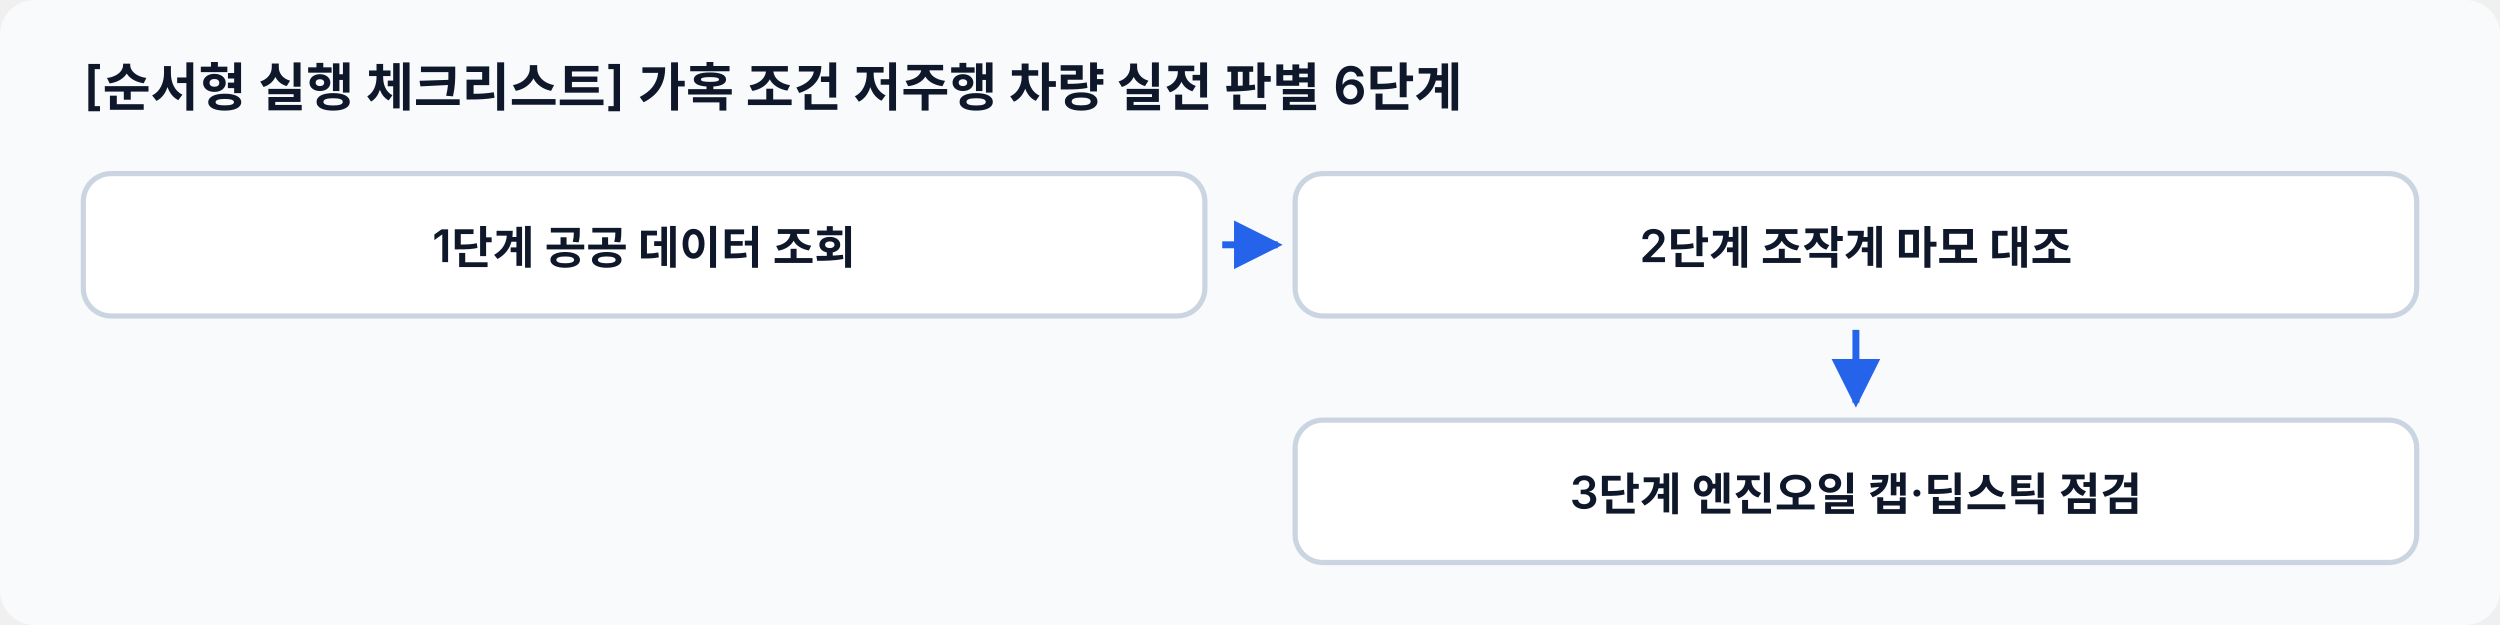
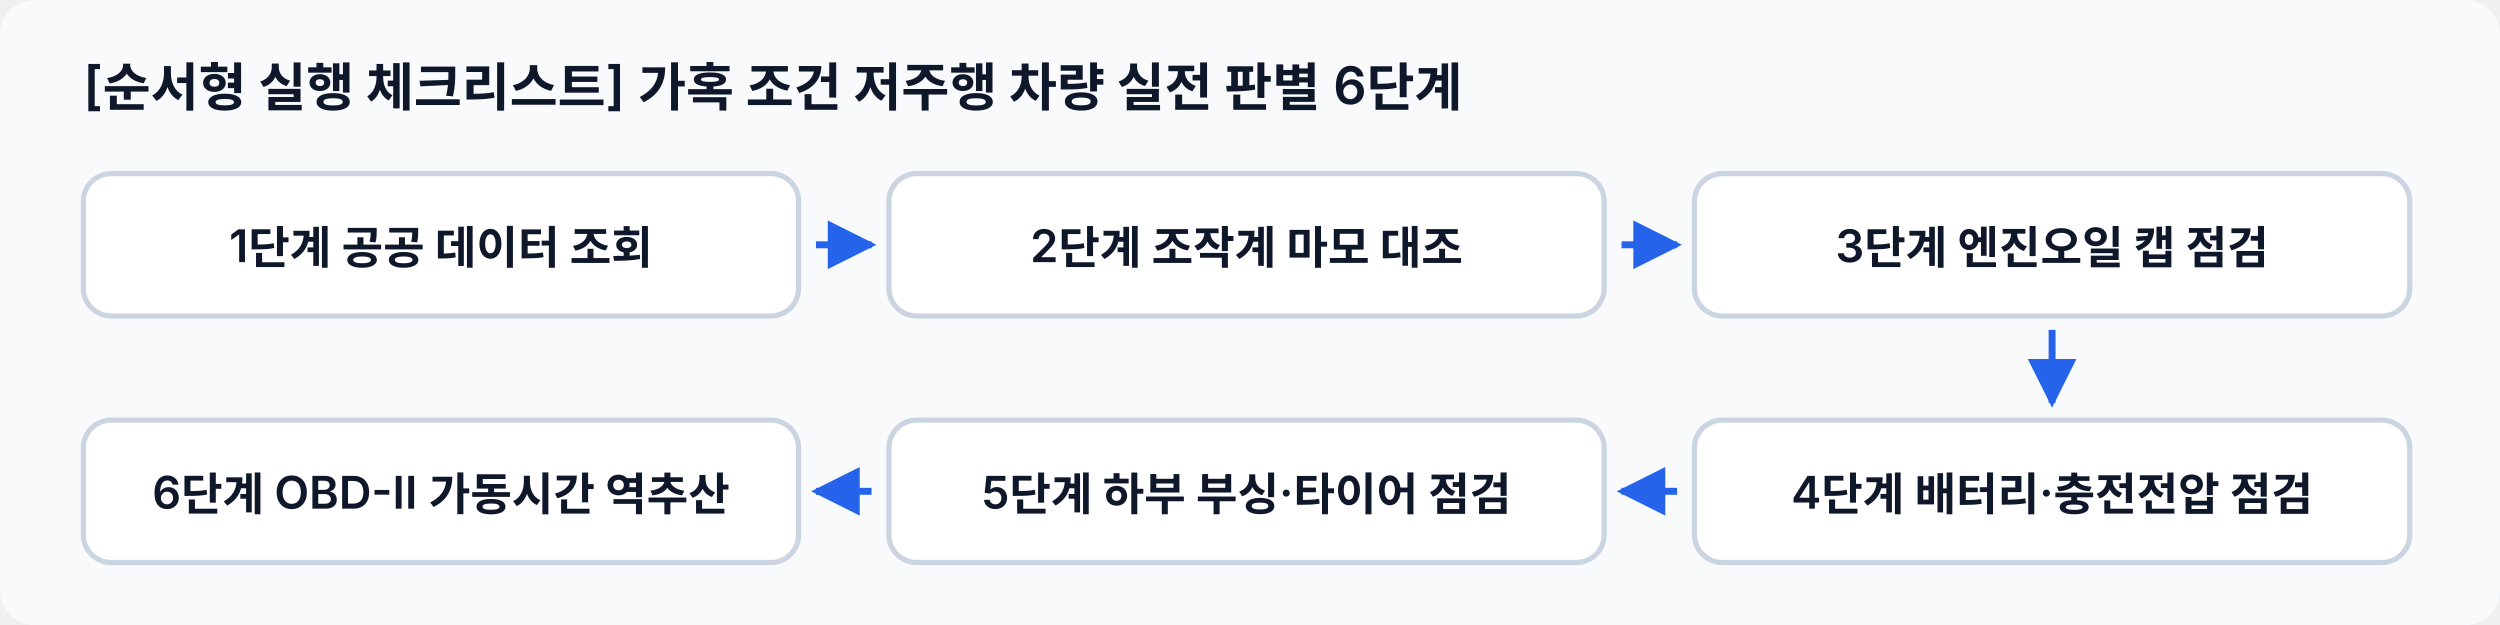
<svg xmlns="http://www.w3.org/2000/svg" viewBox="0 0 720 180" width="720" height="180" role="img" aria-label="[순서형 실행 체크리스트] 가혹 조건 저주행 차량 실전 판별 6단계">
  <defs>
    <marker id="ah" viewBox="0 0 10 10" refX="9" refY="5" markerWidth="7" markerHeight="7" orient="auto-start-reverse">
      <path class="ahp" d="M 0 0 L 10 5 L 0 10 z" />
    </marker>
  </defs>
  <style>
    .bg  { fill: #f8fafc; }
    .box { fill: #ffffff; stroke: #cbd5e1; stroke-width: 1.5; }
    .nd  { fill: #0f172a; font: 600 13px system-ui, -apple-system, 'Apple SD Gothic Neo', sans-serif; }
    .ttl { fill: #0f172a; font: 600 15px system-ui, -apple-system, 'Apple SD Gothic Neo', sans-serif; }
    .arw { stroke: #2563eb; stroke-width: 2; }
    .ahp { fill: #2563eb; }
    @media (prefers-color-scheme: dark) {
      .bg  { fill: #0f172a; }
      .box { fill: #1e293b; stroke: #334155; }
      .nd  { fill: #f1f5f9; }
      .ttl { fill: #f1f5f9; }
      .arw { stroke: #60a5fa; }
      .ahp { fill: #60a5fa; }
    }
  </style>
  <rect class="bg" width="720" height="180" rx="10" />
  <text class="ttl" x="24" y="30">[순서형 실행 체크리스트] 가혹 조건 저주행 차량 실전 판별 6단계</text>
-   <line class="arw" x1="352" y1="70.5" x2="368" y2="70.5" marker-end="url(#ah)" />
-   <line class="arw" x1="534.5" y1="95" x2="534.5" y2="116" marker-end="url(#ah)" />
-   <rect class="box" x="24" y="50" width="323" height="41" rx="8" />
+   <line class="arw" x1="235" y1="70.5" x2="251" y2="70.5" marker-end="url(#ah)" />
+   <line class="arw" x1="467" y1="70.5" x2="483" y2="70.5" marker-end="url(#ah)" />
+   <line class="arw" x1="591" y1="95" x2="591" y2="116" marker-end="url(#ah)" />
+   <line class="arw" x1="483" y1="141.5" x2="467" y2="141.5" marker-end="url(#ah)" />
+   <line class="arw" x1="251" y1="141.5" x2="235" y2="141.5" marker-end="url(#ah)" />
+   <rect class="box" x="24" y="50" width="206" height="41" rx="8" />
  <text class="nd" text-anchor="middle">
-     <tspan x="185.5" y="75.5">1단계 공공 데이터 조회</tspan>
+     <tspan x="127" y="75.5">1단계 공공 데이터 조회</tspan>
  </text>
-   <rect class="box" x="373" y="50" width="323" height="41" rx="8" />
+   <rect class="box" x="256" y="50" width="206" height="41" rx="8" />
  <text class="nd" text-anchor="middle">
-     <tspan x="534.5" y="75.5">2단계 조작계 마모 대조</tspan>
+     <tspan x="359" y="75.5">2단계 조작계 마모 대조</tspan>
  </text>
-   <rect class="box" x="373" y="121" width="323" height="41" rx="8" />
+   <rect class="box" x="488" y="50" width="206" height="41" rx="8" />
  <text class="nd" text-anchor="middle">
-     <tspan x="534.5" y="146.5">3단계 엔진오일 캡·딥스틱 점검</tspan>
+     <tspan x="591" y="75.5">3단계 엔진오일 캡 점검</tspan>
+   </text>
+   <rect class="box" x="488" y="121" width="206" height="41" rx="8" />
+   <text class="nd" text-anchor="middle">
+     <tspan x="591" y="146.5">4단계 배터리·충전전압 점검</tspan>
+   </text>
+   <rect class="box" x="256" y="121" width="206" height="41" rx="8" />
+   <text class="nd" text-anchor="middle">
+     <tspan x="359" y="146.5">5단계 하부 부싱·타이어 점검</tspan>
+   </text>
+   <rect class="box" x="24" y="121" width="206" height="41" rx="8" />
+   <text class="nd" text-anchor="middle">
+     <tspan x="127" y="146.5">6단계 OBD-II 가동시간 역추산</tspan>
  </text>
</svg>
